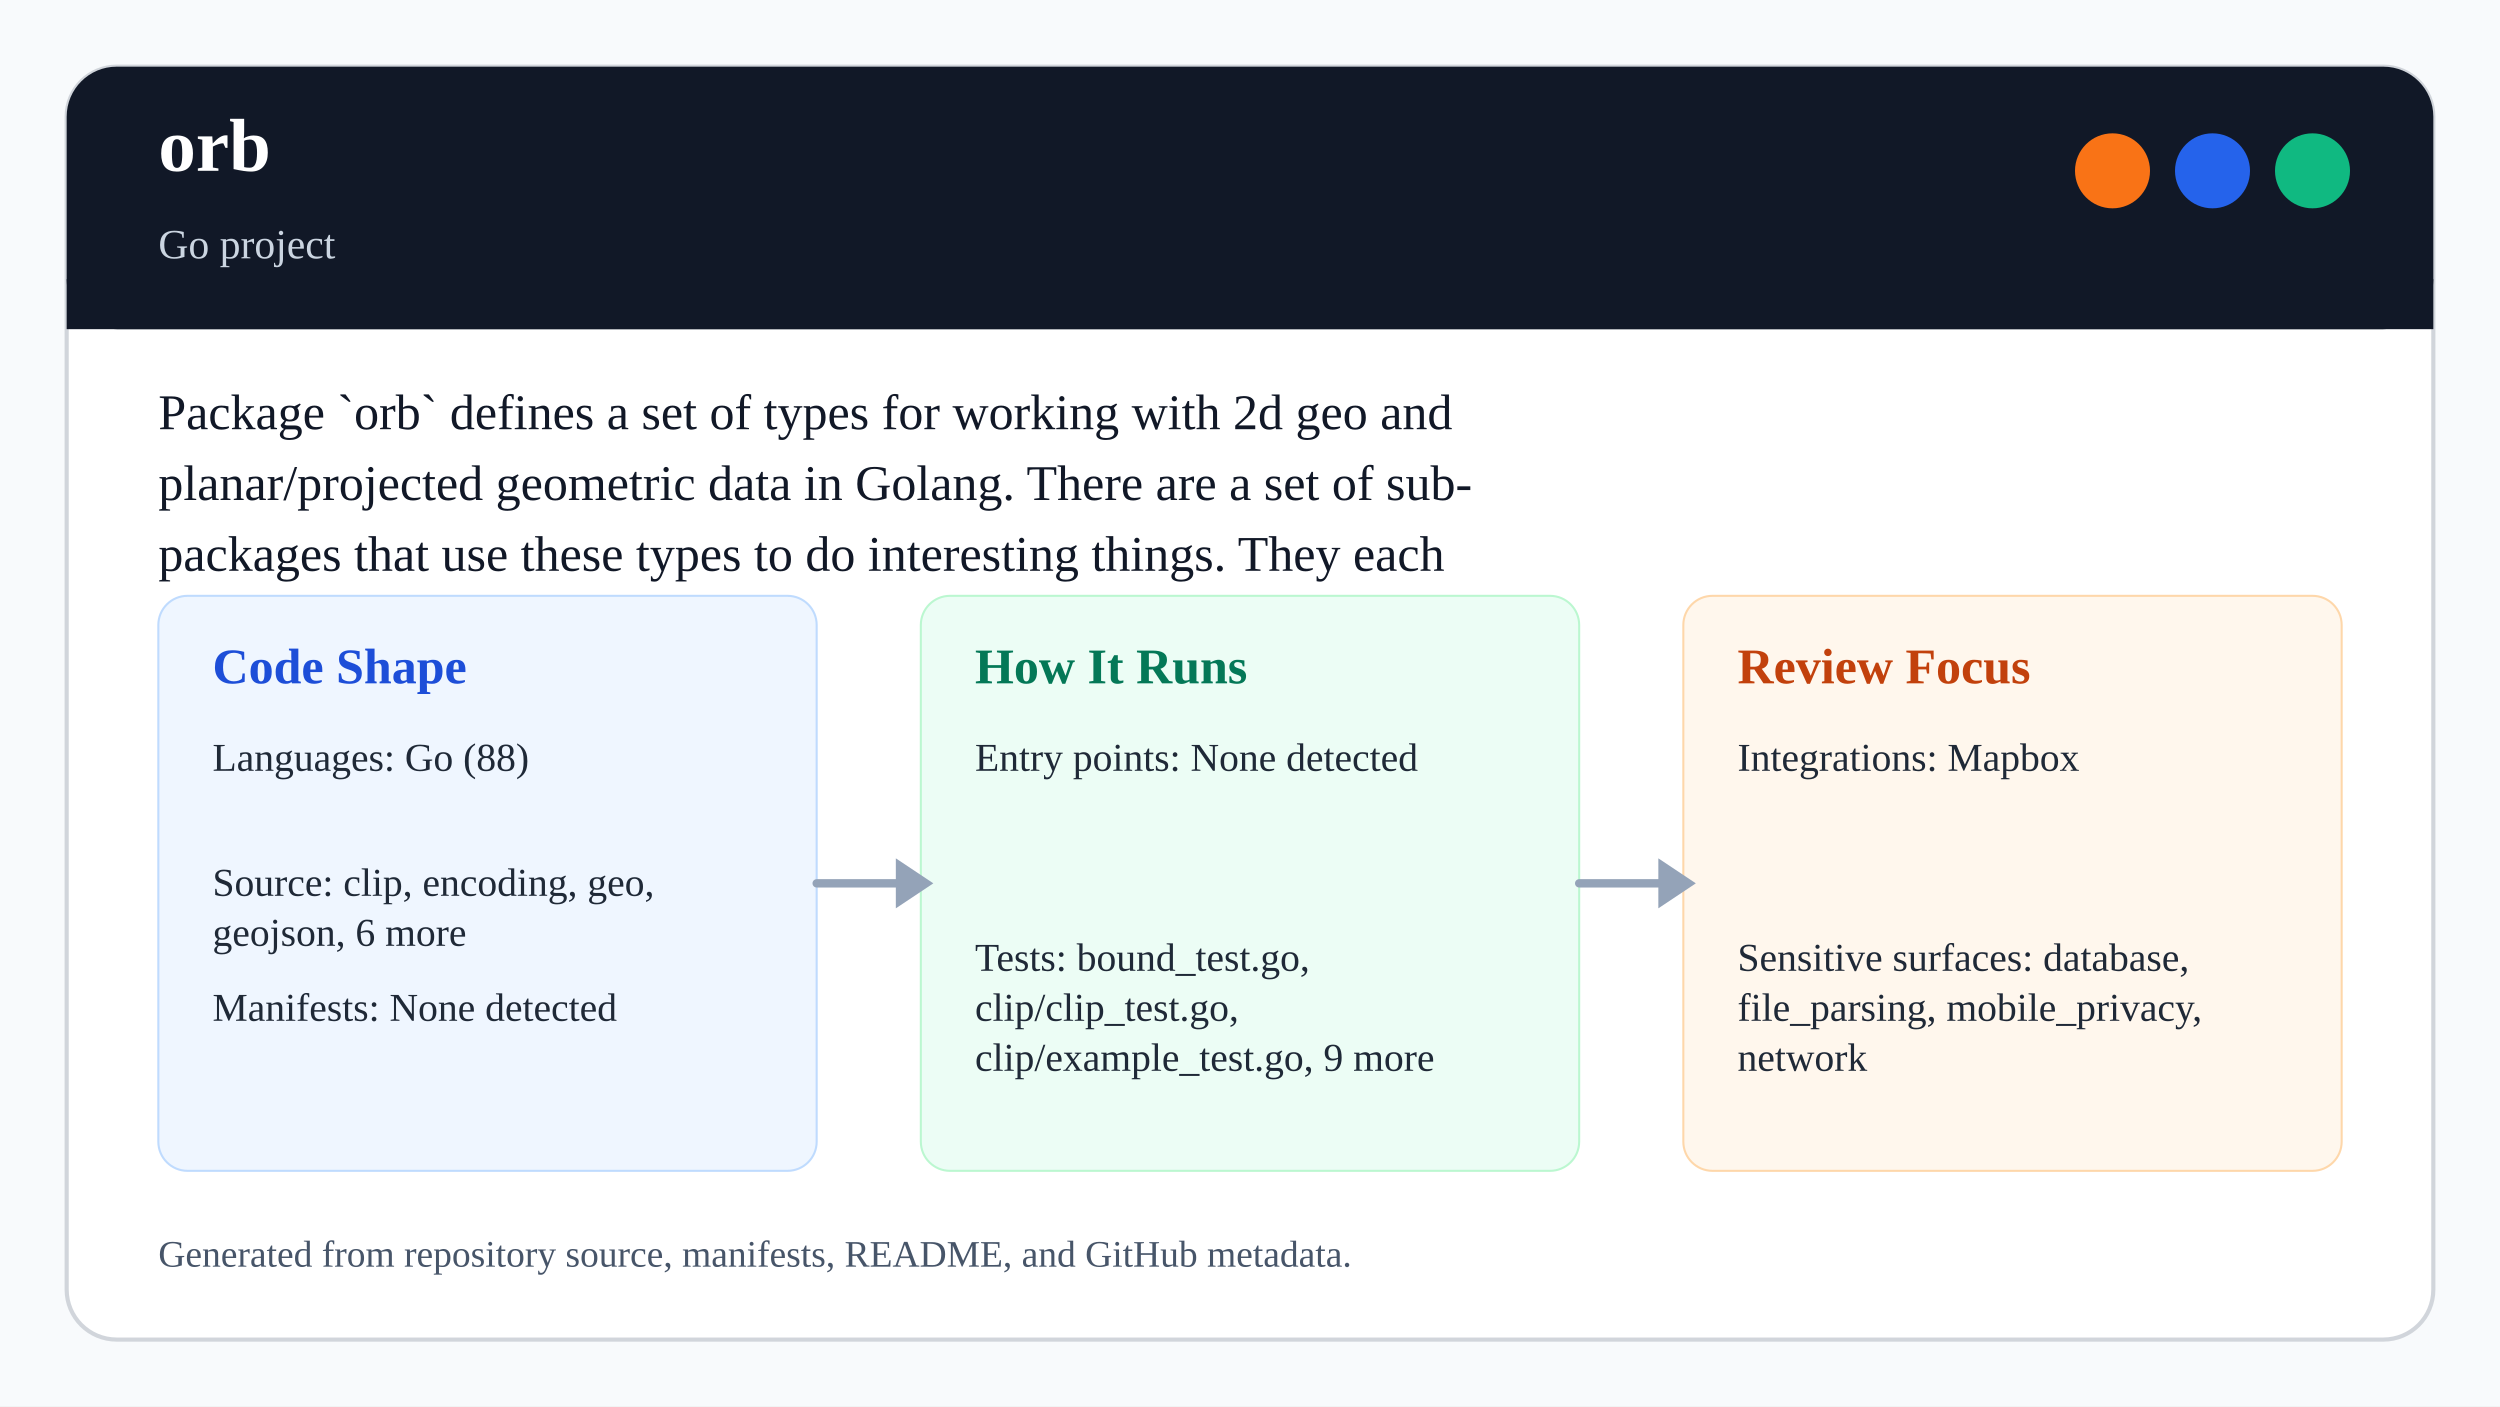
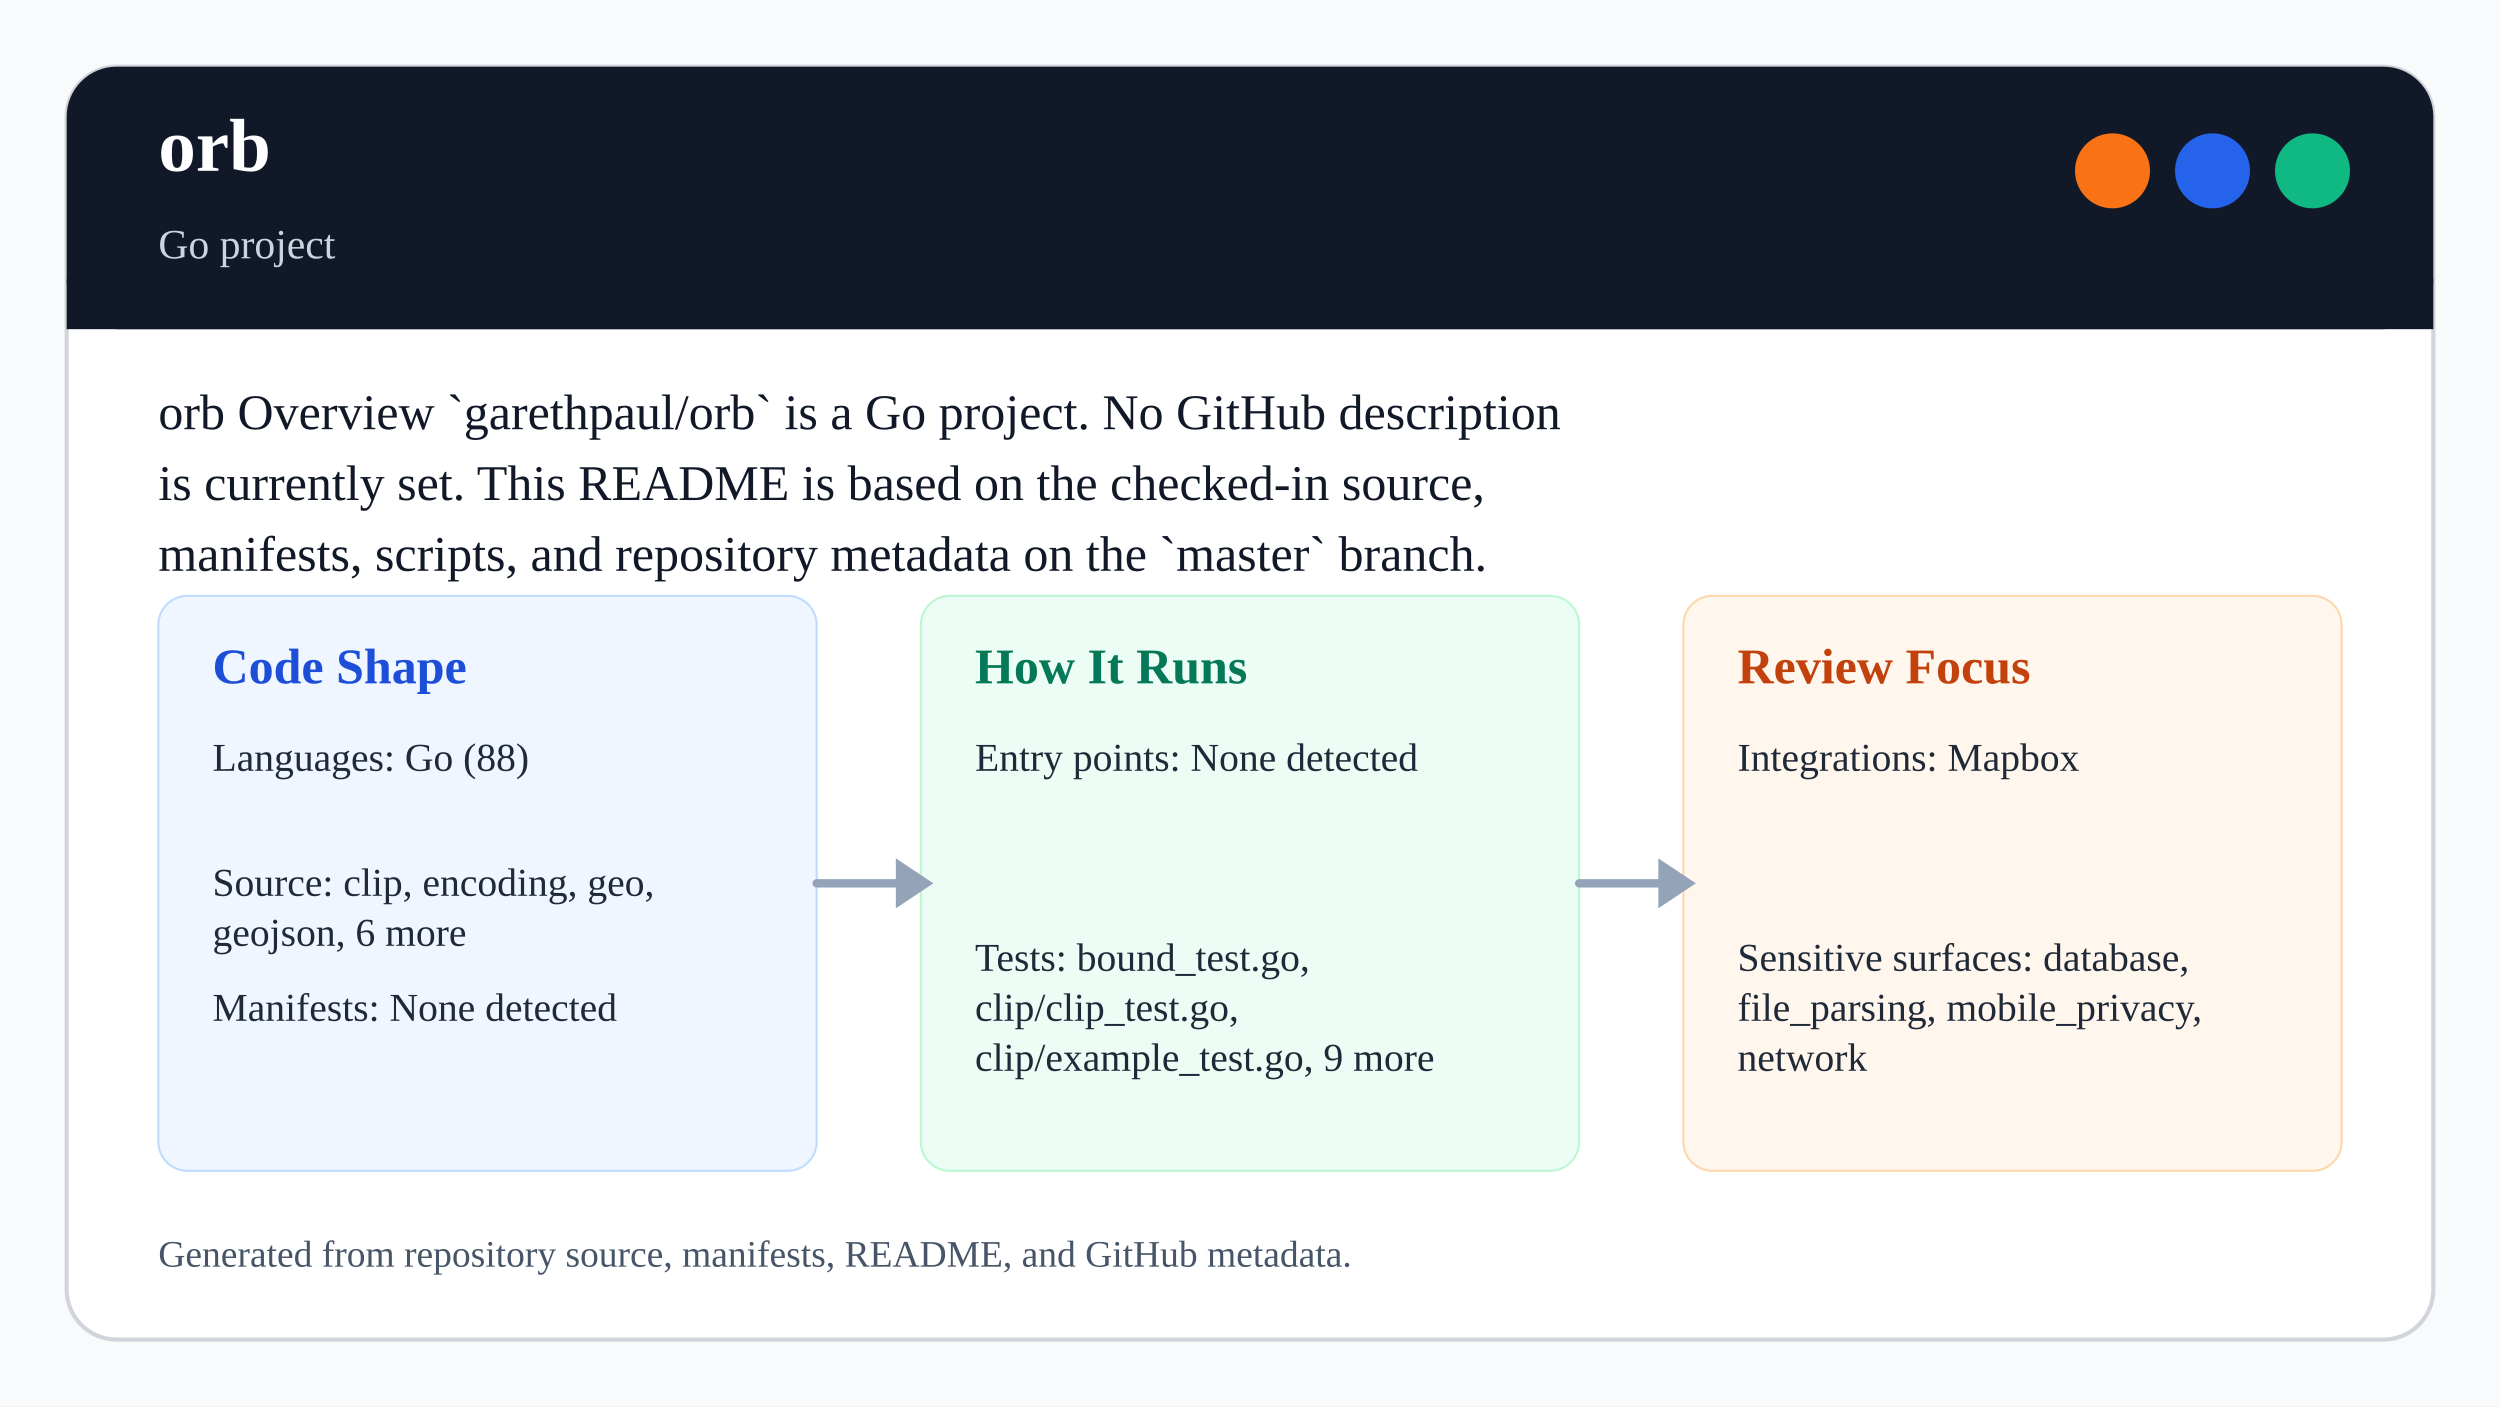
<svg xmlns="http://www.w3.org/2000/svg" width="1200" height="675" viewBox="0 0 1200 675" role="img" aria-labelledby="title desc">
  <rect width="1200" height="675" fill="#f8fafc" />
  <rect x="32" y="32" width="1136" height="611" rx="24" fill="#ffffff" stroke="#d1d5db" stroke-width="2" />
  <rect x="32" y="32" width="1136" height="126" rx="24" fill="#111827" />
  <path d="M32 134h1136v24H32z" fill="#111827" />
  <circle cx="1062" cy="82" r="18" fill="#2563eb" />
  <circle cx="1110" cy="82" r="18" fill="#10b981" />
  <circle cx="1014" cy="82" r="18" fill="#f97316" />
  <text x="76" y="82" font-size="36" fill="#ffffff" font-weight="700">orb</text>
  <text x="76" y="124" font-size="20" fill="#cbd5e1">Go project</text>
-   <text x="76" y="206" font-size="24" fill="#111827">Package `orb` defines a set of types for working with 2d geo and</text>
-   <text x="76" y="240" font-size="24" fill="#111827">planar/projected geometric data in Golang. There are a set of sub-</text>
-   <text x="76" y="274" font-size="24" fill="#111827">packages that use these types to do interesting things. They each</text>
+   <text x="76" y="206" font-size="24" fill="#111827">orb Overview `garethpaul/orb` is a Go project. No GitHub description</text>
+   <text x="76" y="240" font-size="24" fill="#111827">is currently set. This README is based on the checked-in source,</text>
+   <text x="76" y="274" font-size="24" fill="#111827">manifests, scripts, and repository metadata on the `master` branch.</text>
  <rect x="76" y="286" width="316" height="276" rx="14" fill="#eff6ff" stroke="#bfdbfe" />
  <text x="102" y="328" font-size="24" font-weight="700" fill="#1d4ed8">Code Shape</text>
  <text x="102" y="370" font-size="19" fill="#1f2937">Languages: Go (88)</text>
  <text x="102" y="430" font-size="19" fill="#1f2937">Source: clip, encoding, geo,</text>
  <text x="102" y="454" font-size="19" fill="#1f2937">geojson, 6 more</text>
  <text x="102" y="490" font-size="19" fill="#1f2937">Manifests: None detected</text>
  <rect x="442" y="286" width="316" height="276" rx="14" fill="#ecfdf5" stroke="#bbf7d0" />
  <text x="468" y="328" font-size="24" font-weight="700" fill="#047857">How It Runs</text>
  <text x="468" y="370" font-size="19" fill="#1f2937">Entry points: None detected</text>
  <text x="468" y="466" font-size="19" fill="#1f2937">Tests: bound_test.go,</text>
  <text x="468" y="490" font-size="19" fill="#1f2937">clip/clip_test.go,</text>
  <text x="468" y="514" font-size="19" fill="#1f2937">clip/example_test.go, 9 more</text>
  <rect x="808" y="286" width="316" height="276" rx="14" fill="#fff7ed" stroke="#fed7aa" />
  <text x="834" y="328" font-size="24" font-weight="700" fill="#c2410c">Review Focus</text>
  <text x="834" y="370" font-size="19" fill="#1f2937">Integrations: Mapbox</text>
  <text x="834" y="466" font-size="19" fill="#1f2937">Sensitive surfaces: database,</text>
  <text x="834" y="490" font-size="19" fill="#1f2937">file_parsing, mobile_privacy,</text>
  <text x="834" y="514" font-size="19" fill="#1f2937">network</text>
  <path d="M392 424h50" stroke="#94a3b8" stroke-width="4" stroke-linecap="round" />
  <path d="M430 412l18 12-18 12z" fill="#94a3b8" />
  <path d="M758 424h50" stroke="#94a3b8" stroke-width="4" stroke-linecap="round" />
  <path d="M796 412l18 12-18 12z" fill="#94a3b8" />
  <text x="76" y="608" font-size="18" fill="#475569">Generated from repository source, manifests, README, and GitHub metadata.</text>
</svg>
